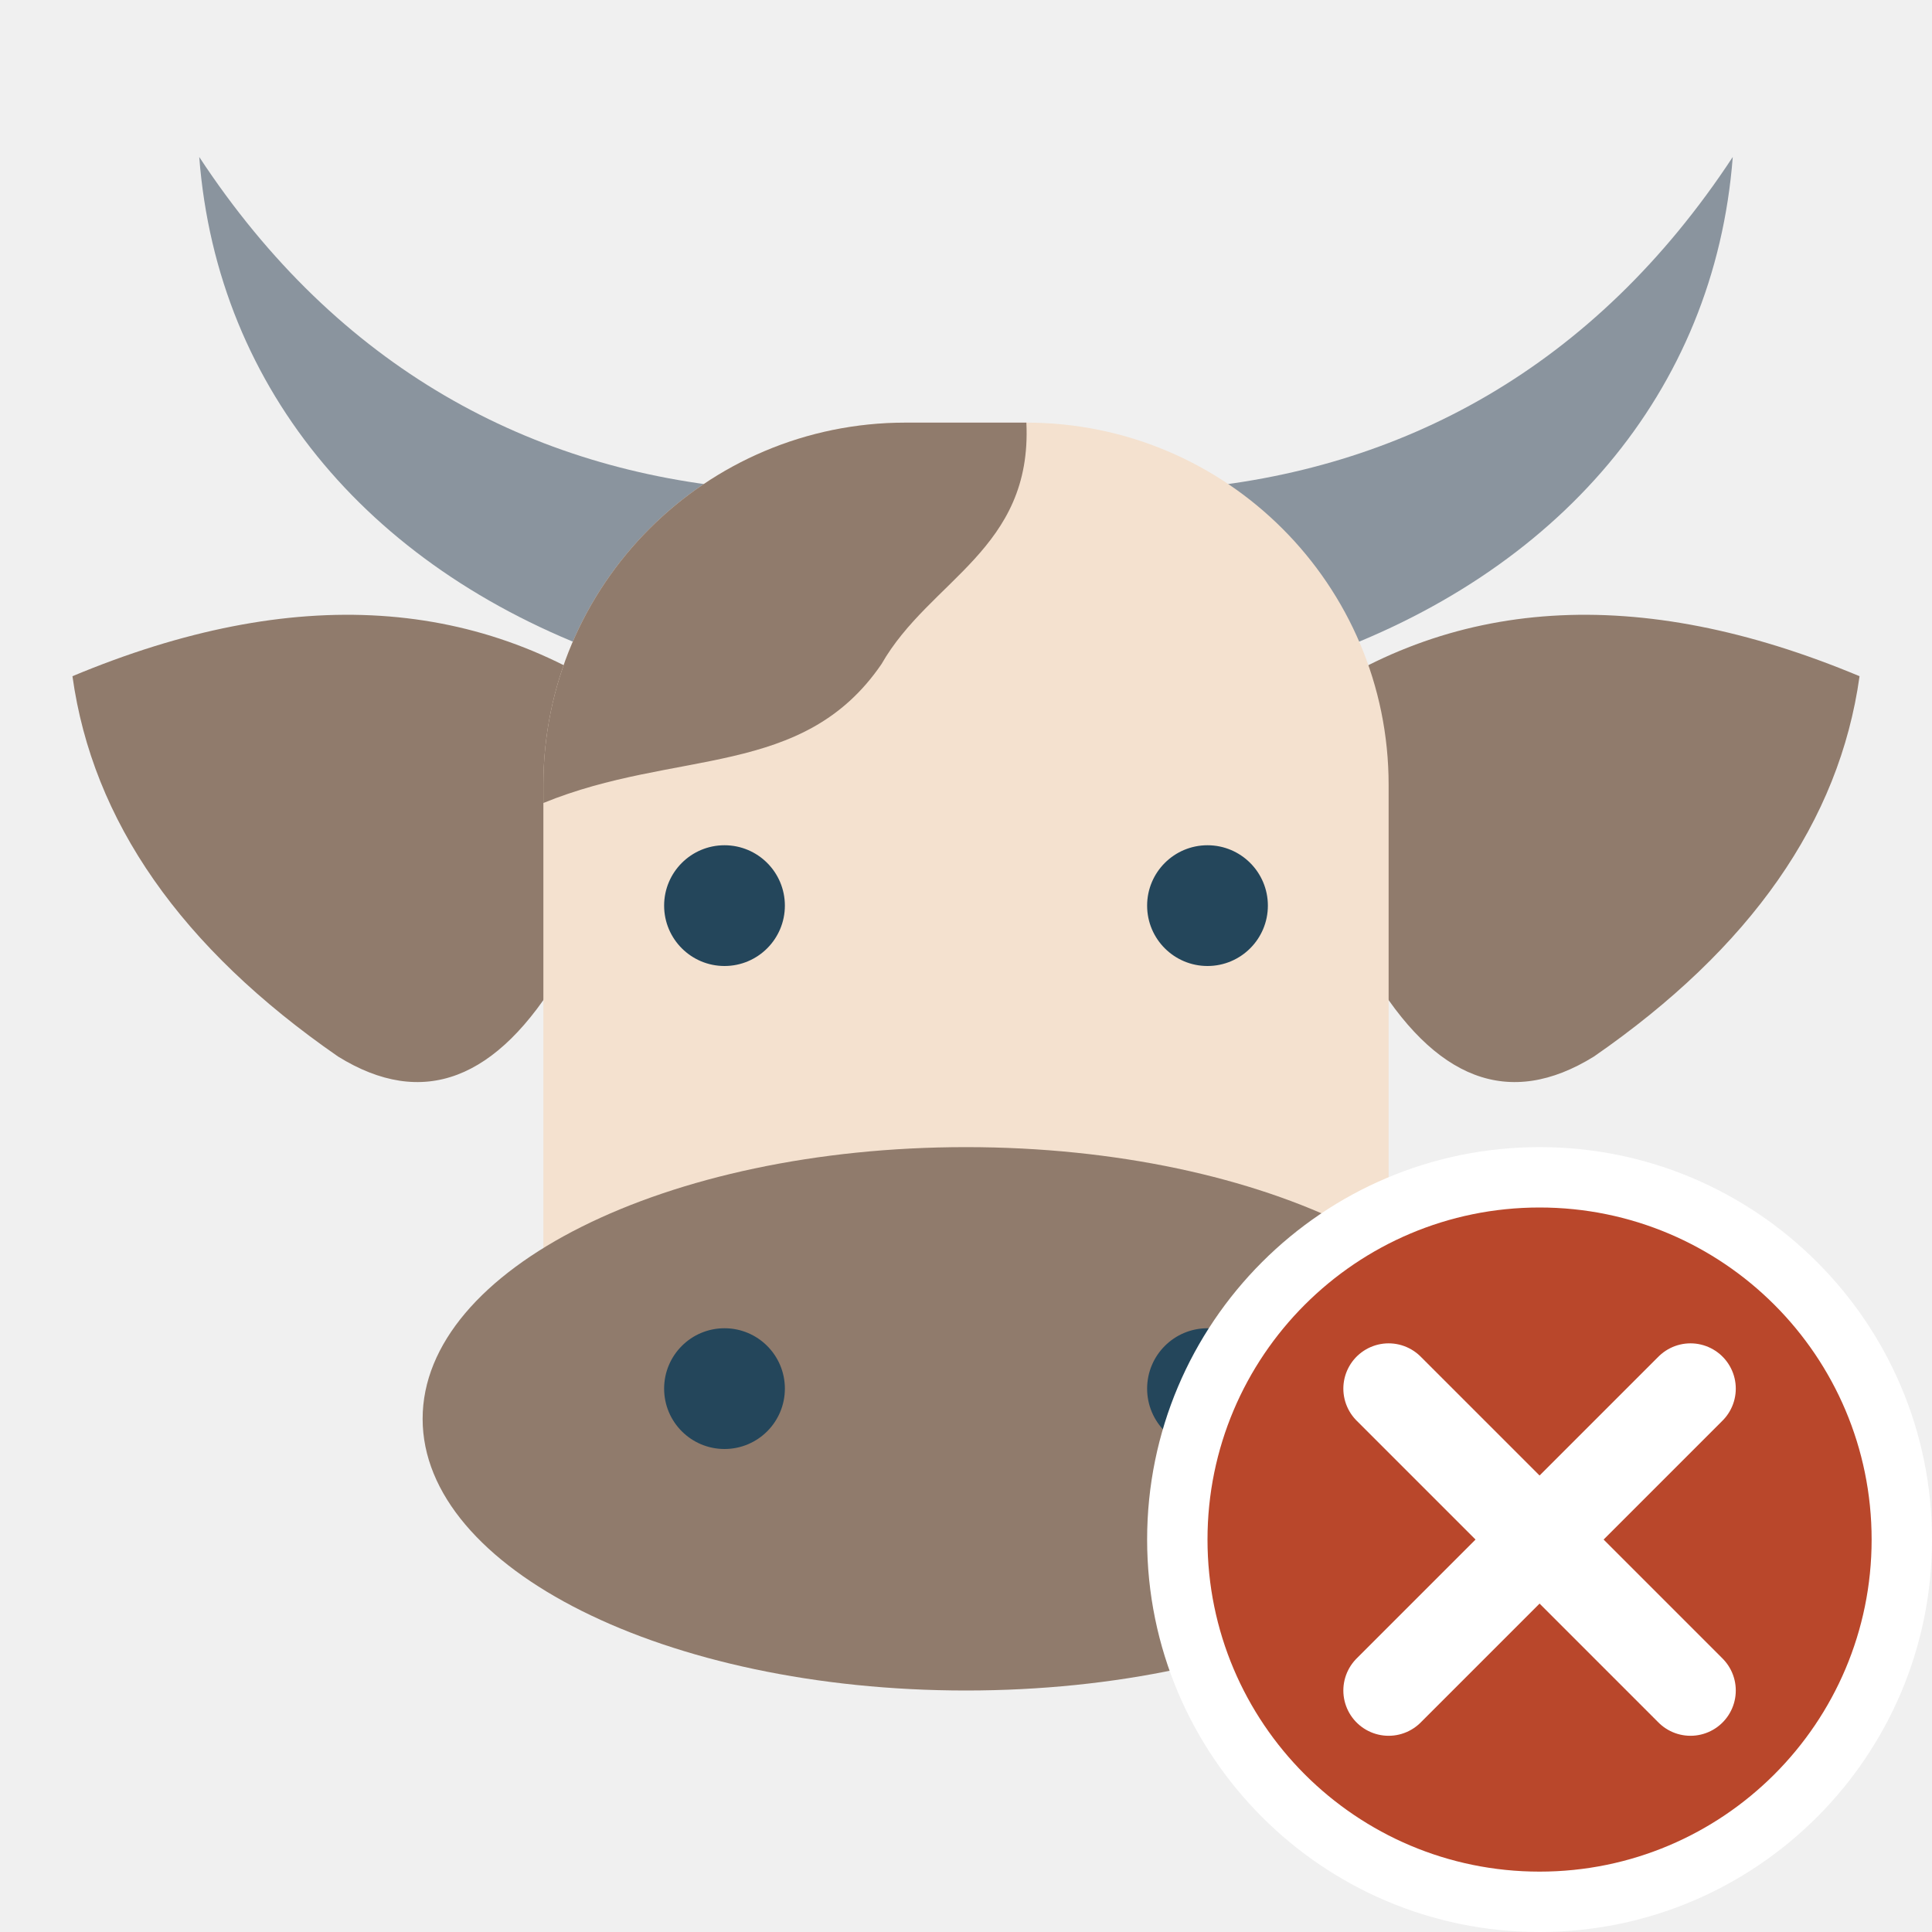
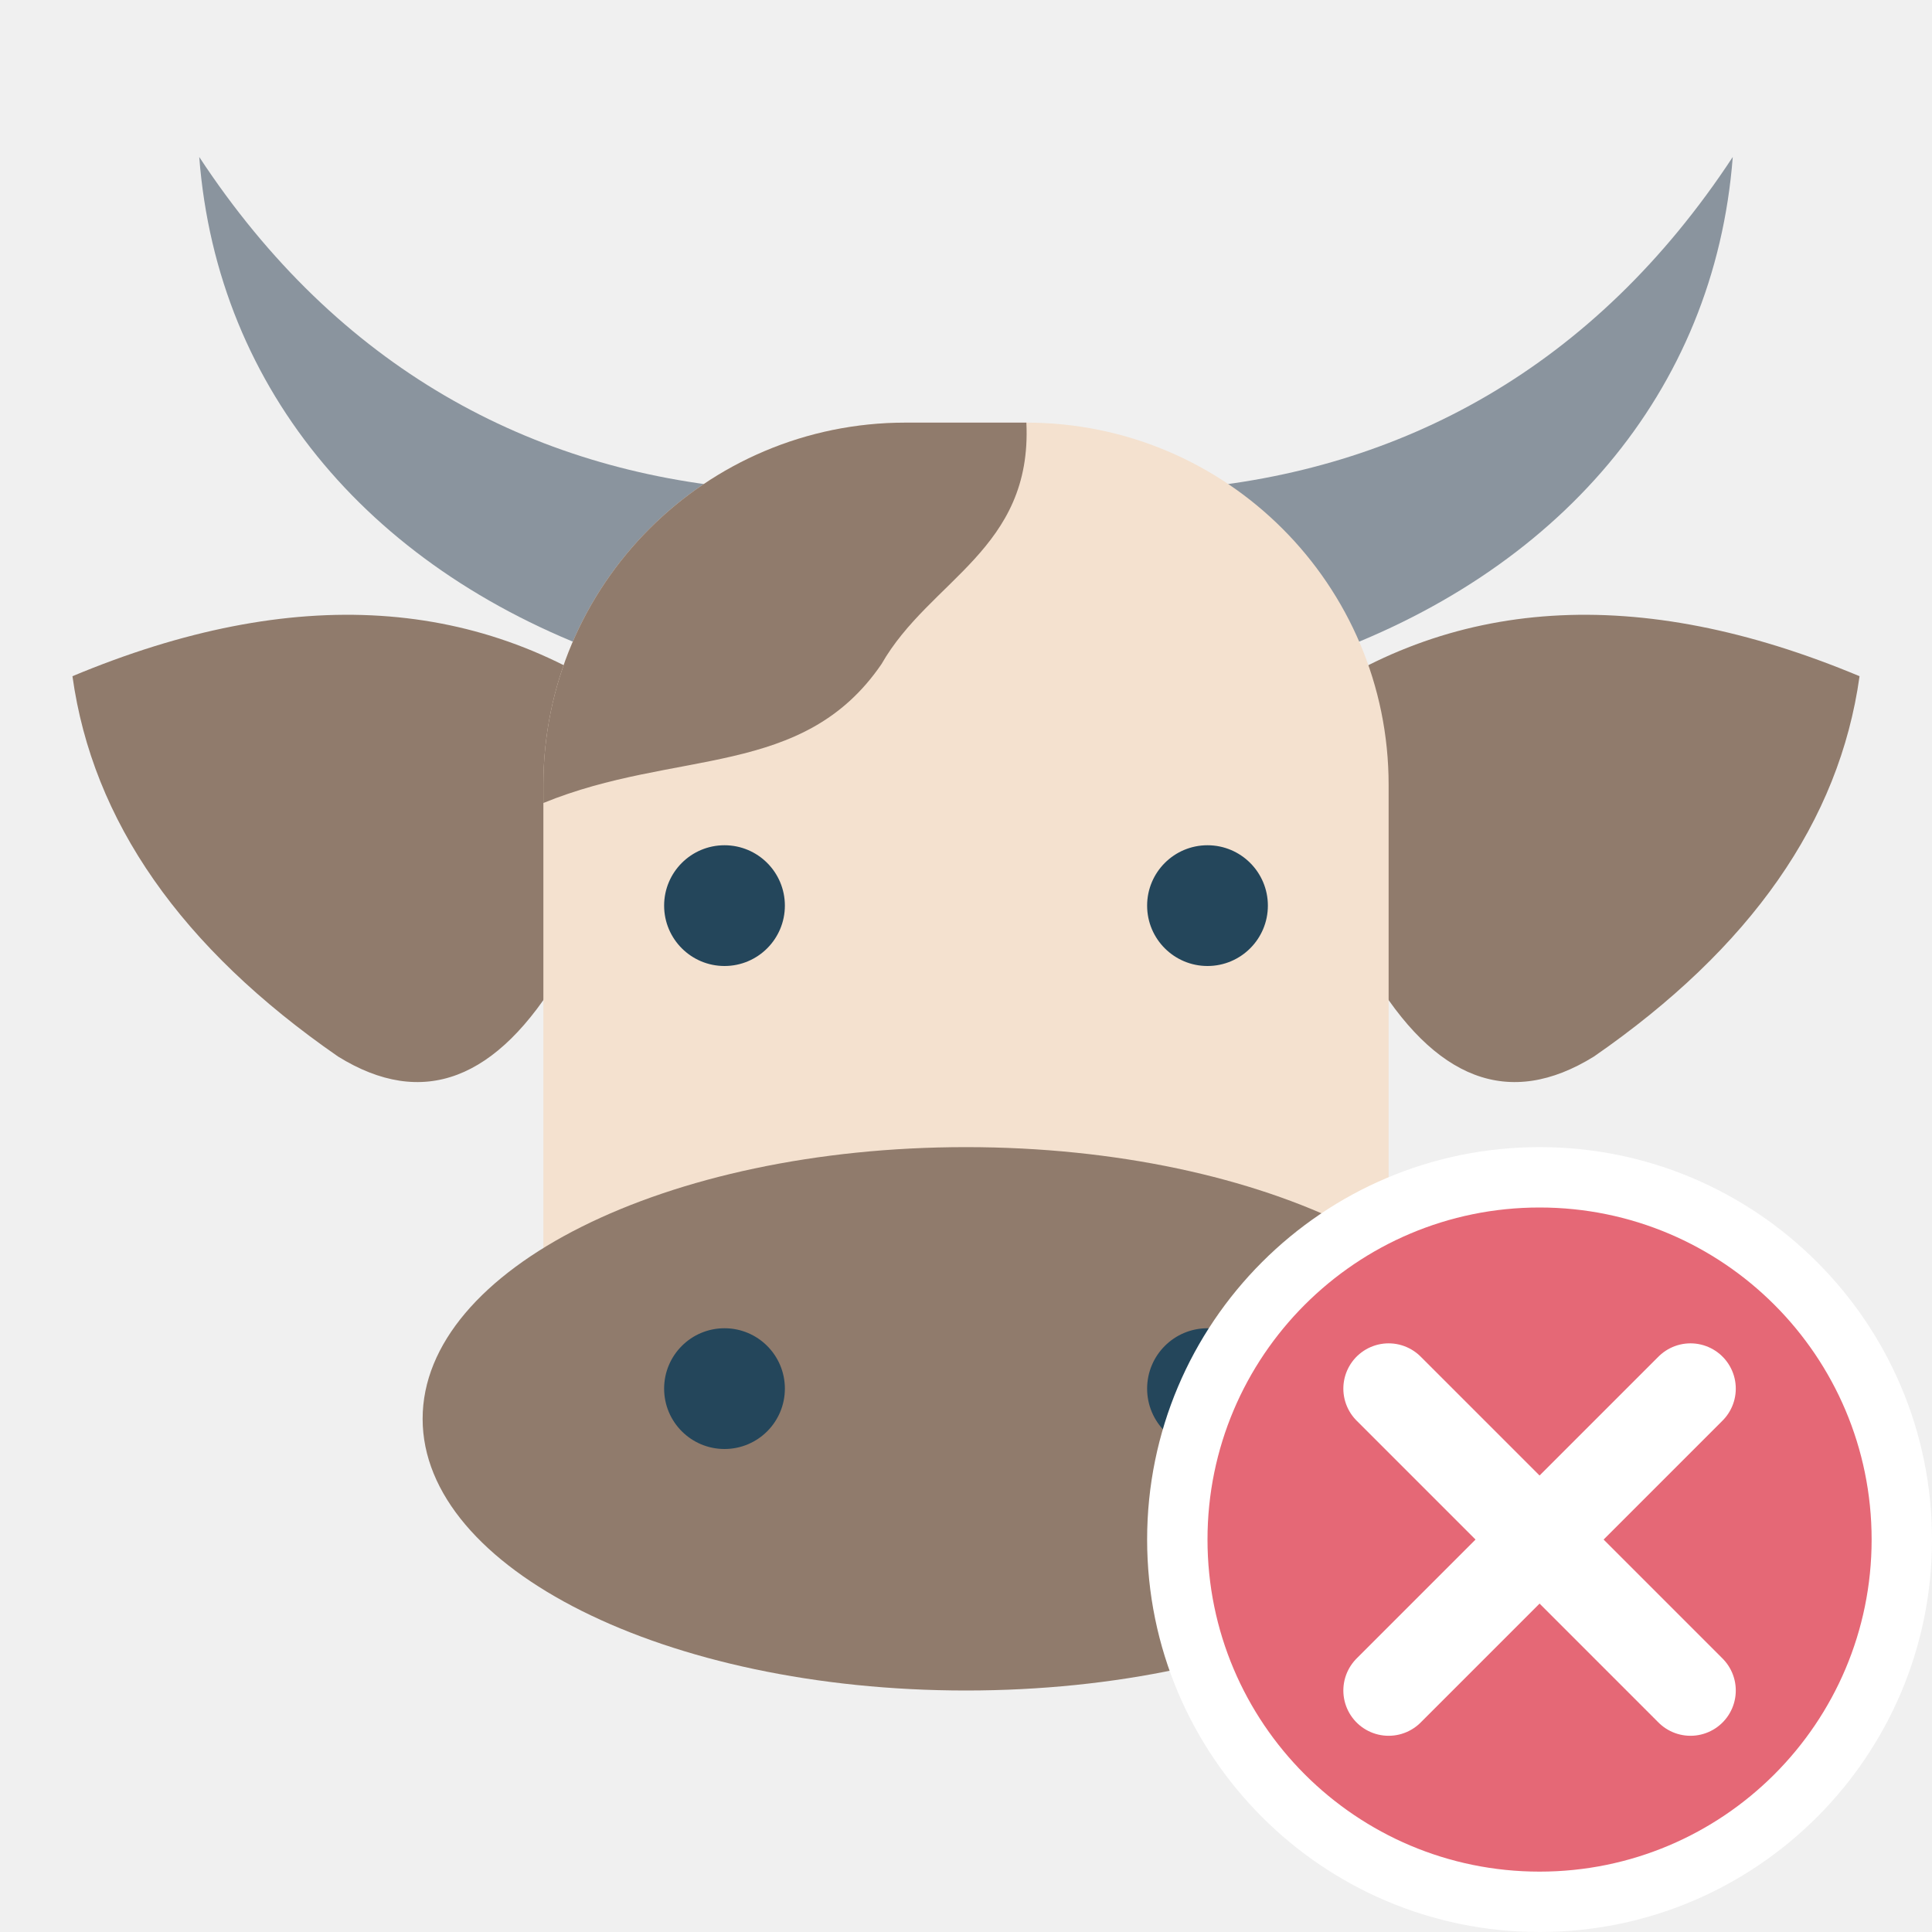
<svg xmlns="http://www.w3.org/2000/svg" width="32" height="32" viewBox="0 0 32 32">
  <path fill="#907B6C" d="M10.6 11.8 Q6.7 8.9 1.2 11.2 Q1.7 14.8 5.6 17.5 Q7.7 18.8 9.3 16.1 Z" />
  <path fill="#907B6C" d="M21.4 11.8 Q25.3 8.9 30.8 11.2 Q30.3 14.8 26.4 17.5 Q24.3 18.8 22.7 16.1 Z" />
  <path d="M12.4 8.1 C8.8 7.8 5.6 6.1 3.3 2.6 C3.6 6.5 6.2 9.5 10.2 10.9 Q11.5 9.3 12.4 8.1 Z" fill="#8A949E" />
  <path d="M19.6 8.1 C23.2 7.8 26.4 6.1 28.7 2.6 C28.4 6.5 25.8 9.5 21.8 10.9 Q20.5 9.3 19.6 8.1 Z" fill="#8A949E" />
  <rect x="9" y="7" width="14" height="20" rx="6" fill="#F4E1CF" />
  <path d="M9 13 A6 6 0 0 1 15 7 H17 C17.1 9.1 15.4 9.6 14.6 11 C13.3 12.9 11.2 12.4 9 13.3 Z" fill="#907B6C" />
  <ellipse cx="16.0" cy="23.5" rx="9.0" ry="4.5" fill="#907B6C" />
  <ellipse cx="12.0" cy="15.0" rx="1.0" ry="1.0" fill="#24465B" />
  <ellipse cx="20.0" cy="15.0" rx="1.0" ry="1.0" fill="#24465B" />
  <ellipse cx="12.0" cy="23.0" rx="1.0" ry="1.0" fill="#24465B" />
  <ellipse cx="20.0" cy="23.0" rx="1.0" ry="1.0" fill="#24465B" />
  <ellipse cx="25.5" cy="25.5" rx="6.5" ry="6.5" fill="#FFFFFF" />
-   <ellipse cx="25.5" cy="25.5" rx="5.5" ry="5.5" fill="#B9472B" />
+   <ellipse cx="25.5" cy="25.5" rx="5.5" ry="5.5" fill="#E56876" />
  <polyline points="23,23 28,28" fill="none" stroke="#FFFFFF" stroke-width="1.5" stroke-linecap="round" stroke-linejoin="round" />
  <polyline points="28,23 23,28" fill="none" stroke="#FFFFFF" stroke-width="1.5" stroke-linecap="round" stroke-linejoin="round" />
</svg>
